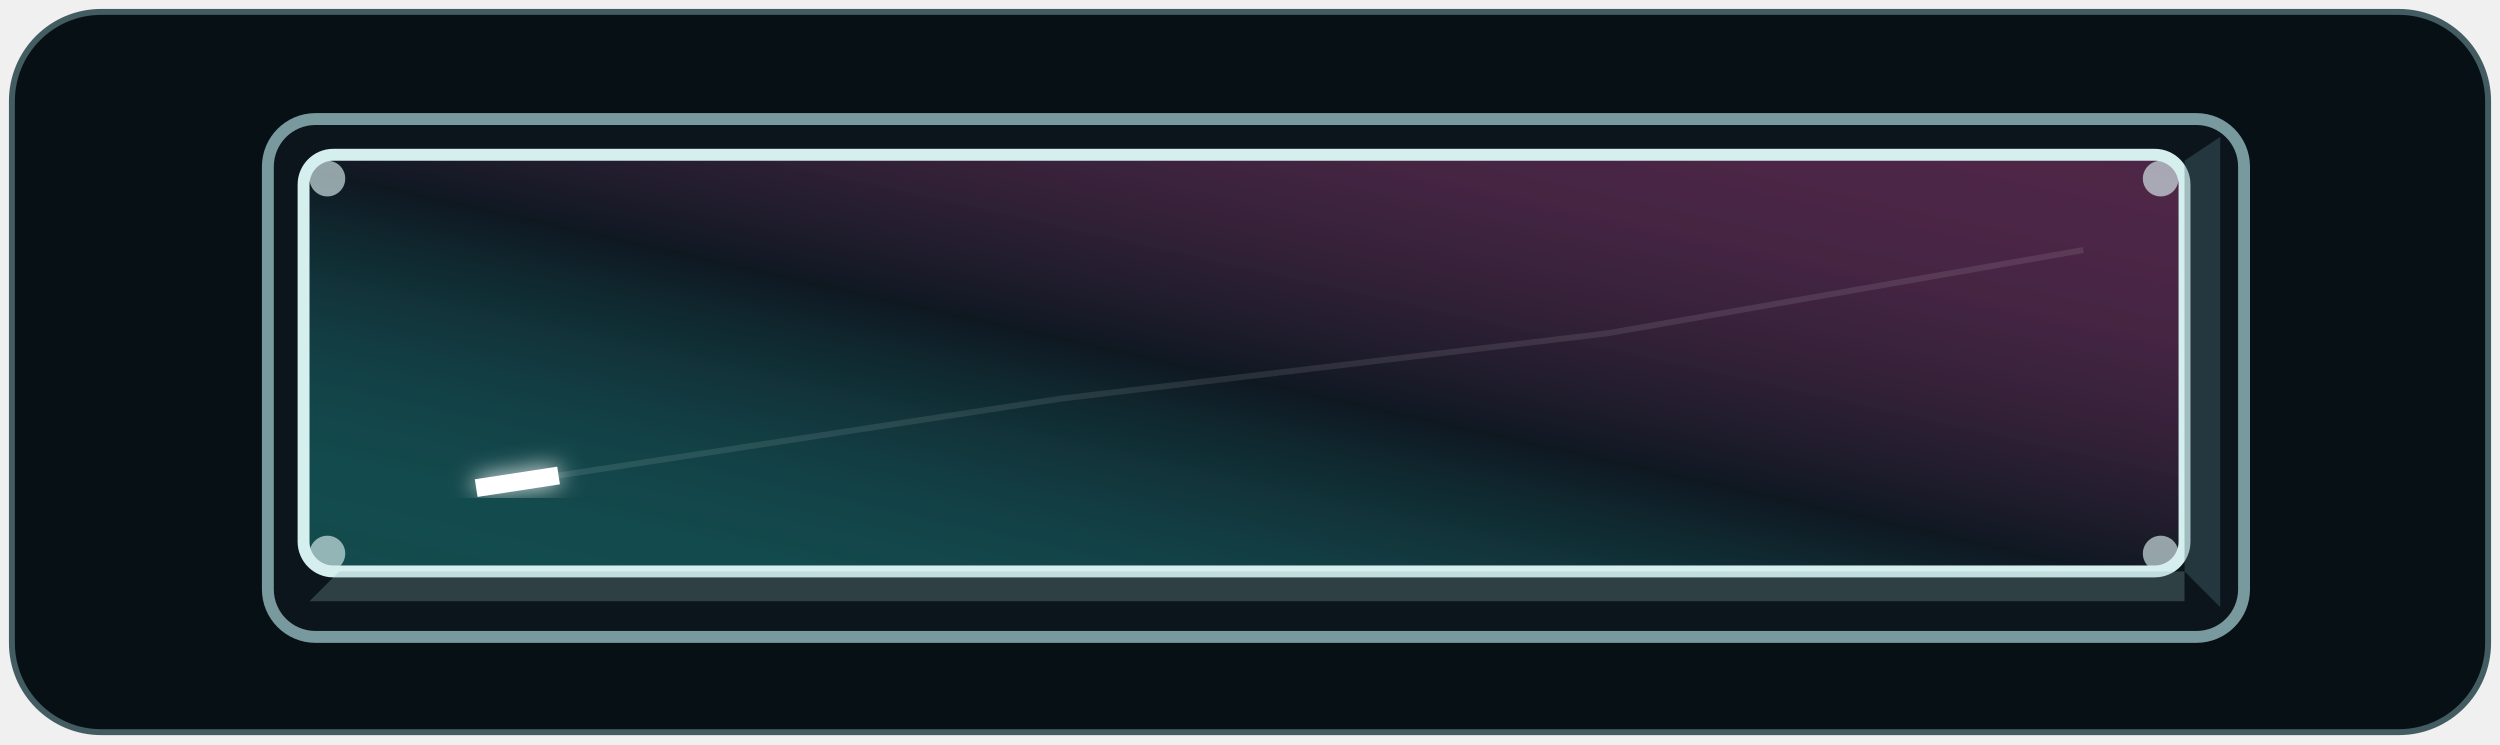
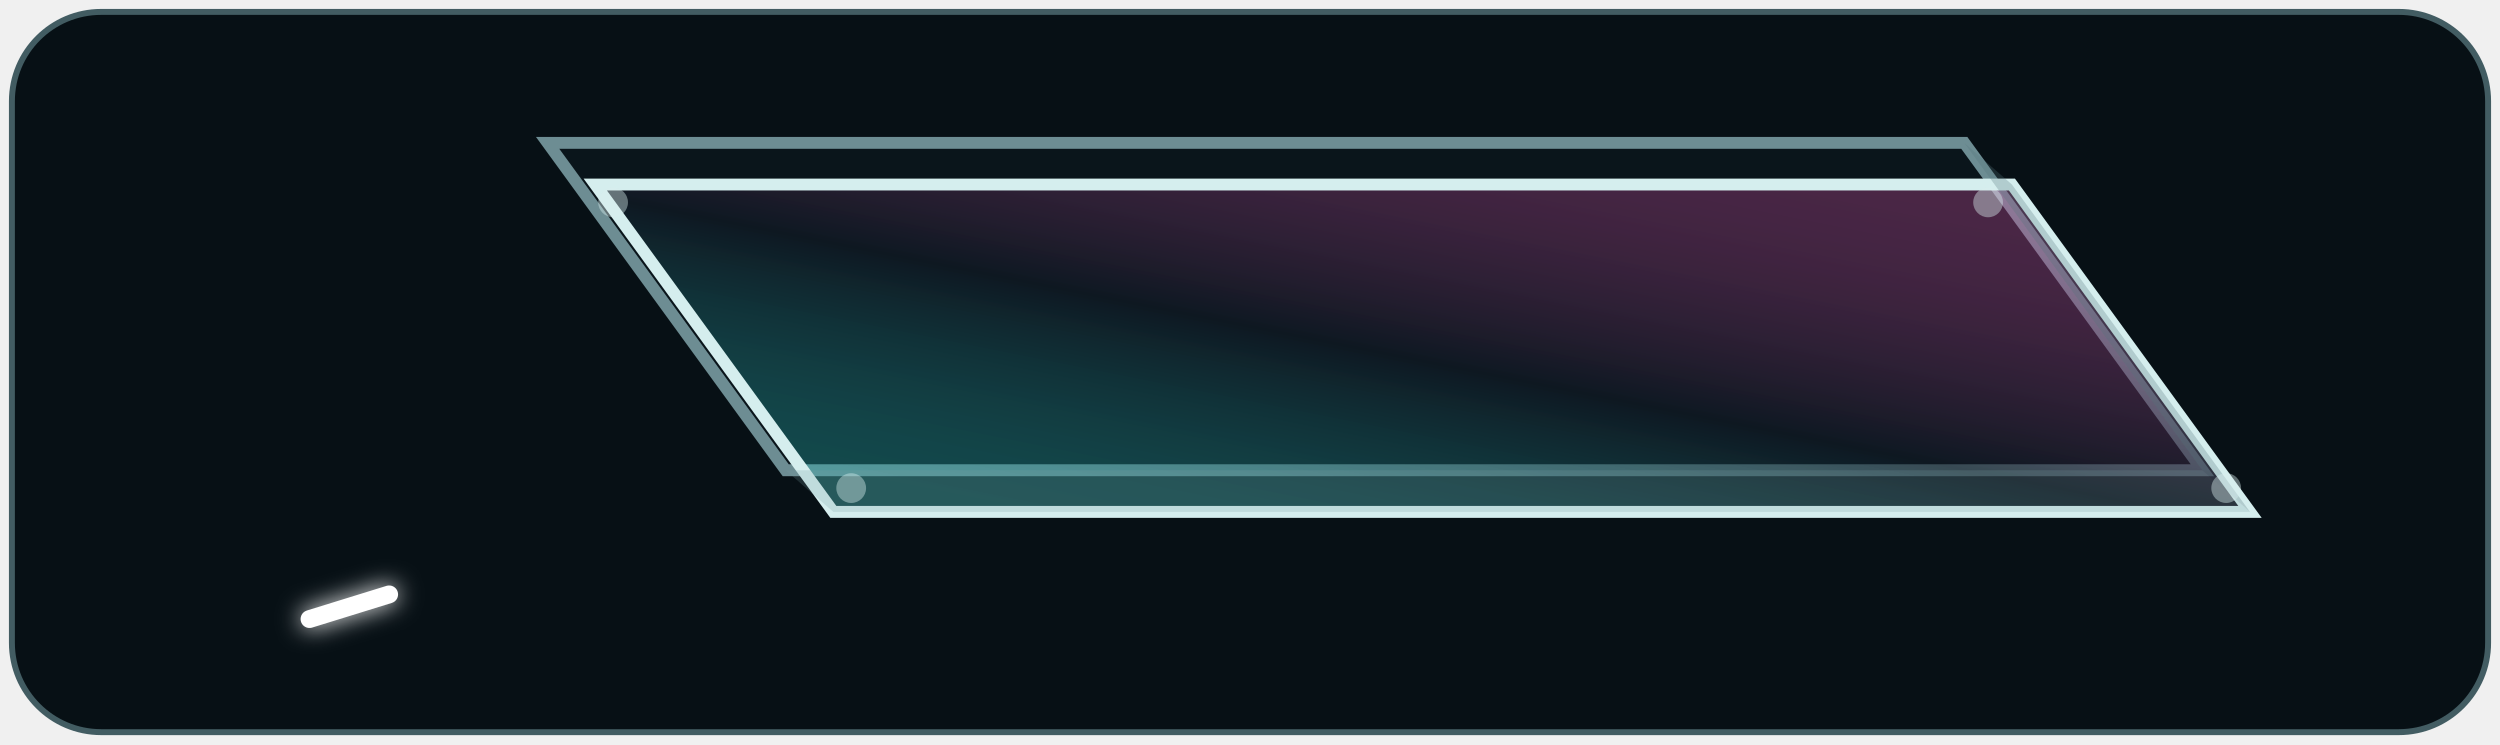
<svg xmlns="http://www.w3.org/2000/svg" width="420" height="125" viewBox="0 0 420 125">
  <defs>
    <linearGradient id="coat" x1="0" y1="1" x2="1" y2="0">
-       <stop stop-color="#29e9e0" stop-opacity=".25">
+       <stop stop-color="#29e9e0" stop-opacity=".24">
        <animate attributeName="stop-color" values="#29e9e0;#8c5cff;#ff4ba8;#29e9e0" dur="7s" repeatCount="indefinite" />
      </stop>
      <stop offset=".48" stop-color="#111a26" stop-opacity=".58" />
-       <stop offset="1" stop-color="#ff55bd" stop-opacity=".27">
+       <stop offset="1" stop-color="#ff55bd" stop-opacity=".26">
        <animate attributeName="stop-color" values="#ff55bd;#ffc447;#38e9dc;#ff55bd" dur="7s" repeatCount="indefinite" />
      </stop>
    </linearGradient>
    <filter id="glow">
      <feGaussianBlur stdDeviation="2" result="b" />
      <feMerge>
        <feMergeNode in="b" />
        <feMergeNode in="SourceGraphic" />
      </feMerge>
    </filter>
-     <clipPath id="pane">
-       <rect x="54" y="29" width="312" height="67" rx="4" />
-     </clipPath>
  </defs>
  <rect x="2" y="2" width="416" height="121" rx="15" fill="#071015" stroke="#425c62" />
-   <rect x="45" y="20" width="332" height="87" rx="8" fill="#0b151b" stroke="#78999d" stroke-width="2" />
-   <rect x="51" y="26" width="316" height="70" rx="5" fill="url(#coat)" stroke="#d5eeee" stroke-width="2" />
-   <path d="M57 96H367V101H52Z" fill="#8bb0b5" opacity=".28" />
-   <path d="M367 27V96L373 102V23Z" fill="#4f6f76" opacity=".38" />
-   <g clip-path="url(#pane)">
-     <path d="M45 82L135 31H190L100 87Z" fill="#fff" opacity="0">
-       <animate attributeName="transform" type="translate" values="-90 0;260 0" dur="7s" repeatCount="indefinite" />
-       <animate attributeName="opacity" values="0;.11;.11;0" keyTimes="0;.12;.82;1" dur="7s" repeatCount="indefinite" />
+   <path d="M92 24H330L370 79H132Z" fill="#0a151b" stroke="#6d8d93" stroke-width="2" />
+   <path d="M100 31H338L378 86H140Z" fill="url(#coat)" stroke="#d5eeee" stroke-width="2" />
+   <path d="M140 86H378L370 79H132Z" fill="#779ba0" opacity=".22" />
+   <path d="M338 31L378 86L370 79L330 24Z" fill="#53737a" opacity=".28" />
+   <path d="M118 40L202 31L232 35L148 44Z" fill="#fff" opacity="0">
+     <animate attributeName="transform" type="translate" values="-95 0;245 0" dur="7s" repeatCount="indefinite" />
+     <animate attributeName="opacity" values="0;.09;.09;0" keyTimes="0;.12;.82;1" dur="7s" repeatCount="indefinite" />
+   </path>
+   <g fill="none" stroke-linecap="round" filter="url(#glow)">
+     <path d="M52 104L136 78" stroke="#fff" stroke-width="3" stroke-dasharray="14 95">
+       <animate attributeName="stroke-dashoffset" values="109;109;0;0" keyTimes="0;.04;.28;1" dur="7s" repeatCount="indefinite" />
    </path>
-     <path d="M80 82L178 67L270 56L350 42" fill="none" stroke="#fff" stroke-opacity=".10" />
-     <path d="M80 82L178 67" stroke="#fff" stroke-width="3" stroke-dasharray="14 100" filter="url(#glow)">
-       <animate attributeName="stroke-dashoffset" values="114;114;0;0" keyTimes="0;.05;.30;1" dur="7s" repeatCount="indefinite" />
+     <path d="M136 78L156 72" stroke="#8ddff1" stroke-width="2.5" stroke-dasharray="8 30" opacity="0">
+       <animate attributeName="opacity" values="0;0;1;1;0" keyTimes="0;.27;.31;.46;.50" dur="7s" repeatCount="indefinite" />
+       <animate attributeName="stroke-dashoffset" values="38;38;0;0" keyTimes="0;.29;.44;1" dur="7s" repeatCount="indefinite" />
    </path>
-     <path d="M178 67L270 56L350 42" stroke="#65fff1" stroke-width="3" stroke-dasharray="14 180" opacity="0" filter="url(#glow)">
-       <animate attributeName="opacity" values="0;0;1;1;0" keyTimes="0;.29;.34;.84;1" dur="7s" repeatCount="indefinite" />
-       <animate attributeName="stroke-dashoffset" values="194;194;0;0" keyTimes="0;.31;.80;1" dur="7s" repeatCount="indefinite" />
-       <animate attributeName="stroke" values="#65fff1;#65fff1;#b965ff;#ff65b9;#65fff1" keyTimes="0;.3;.52;.76;1" dur="7s" repeatCount="indefinite" />
+     <path d="M156 72L338 35" stroke="#65fff1" stroke-width="3" stroke-dasharray="14 190" opacity="0">
+       <animate attributeName="opacity" values="0;0;1;1;0" keyTimes="0;.43;.48;.86;1" dur="7s" repeatCount="indefinite" />
+       <animate attributeName="stroke-dashoffset" values="204;204;0;0" keyTimes="0;.45;.82;1" dur="7s" repeatCount="indefinite" />
+       <animate attributeName="stroke" values="#65fff1;#65fff1;#b965ff;#ff65b9;#65fff1" keyTimes="0;.45;.62;.78;1" dur="7s" repeatCount="indefinite" />
    </path>
-     <path d="M178 67L130 43" stroke="#ff6cc7" stroke-width="2" stroke-dasharray="10 55" opacity="0" filter="url(#glow)">
-       <animate attributeName="opacity" values="0;0;.65;.65;0" keyTimes="0;.30;.35;.62;.72" dur="7s" repeatCount="indefinite" />
-       <animate attributeName="stroke-dashoffset" values="65;65;0;0" keyTimes="0;.32;.60;1" dur="7s" repeatCount="indefinite" />
+     <path d="M136 78L88 48" stroke="#ff6cc7" stroke-width="2.4" stroke-dasharray="11 58" opacity="0">
+       <animate attributeName="opacity" values="0;0;.9;.9;0" keyTimes="0;.28;.34;.64;.72" dur="7s" repeatCount="indefinite" />
+       <animate attributeName="stroke-dashoffset" values="69;69;0;0" keyTimes="0;.31;.61;1" dur="7s" repeatCount="indefinite" />
    </path>
-     <circle cx="178" cy="67" r="5" fill="#fff" opacity="0" filter="url(#glow)">
-       <animate attributeName="opacity" values="0;0;1;.15;0" keyTimes="0;.29;.33;.42;.48" dur="7s" repeatCount="indefinite" />
+   </g>
+   <g filter="url(#glow)">
+     <circle cx="136" cy="78" r="5" fill="#fff" opacity="0">
+       <animate attributeName="opacity" values="0;0;1;.15;0" keyTimes="0;.27;.31;.39;.45" dur="7s" repeatCount="indefinite" />
+     </circle>
+     <circle cx="156" cy="72" r="3.5" fill="#9dfff2" opacity="0">
+       <animate attributeName="opacity" values="0;0;.75;0;0" keyTimes="0;.42;.46;.54;1" dur="7s" repeatCount="indefinite" />
    </circle>
  </g>
-   <g fill="#d8eeee" opacity=".65">
-     <circle cx="55" cy="30" r="3" />
-     <circle cx="363" cy="30" r="3" />
-     <circle cx="55" cy="93" r="3" />
-     <circle cx="363" cy="93" r="3" />
+   <g fill="#d8eeee" opacity=".42">
+     <circle cx="103" cy="34" r="2.5" />
+     <circle cx="334" cy="34" r="2.5" />
+     <circle cx="143" cy="82" r="2.5" />
+     <circle cx="374" cy="82" r="2.5" />
  </g>
</svg>
